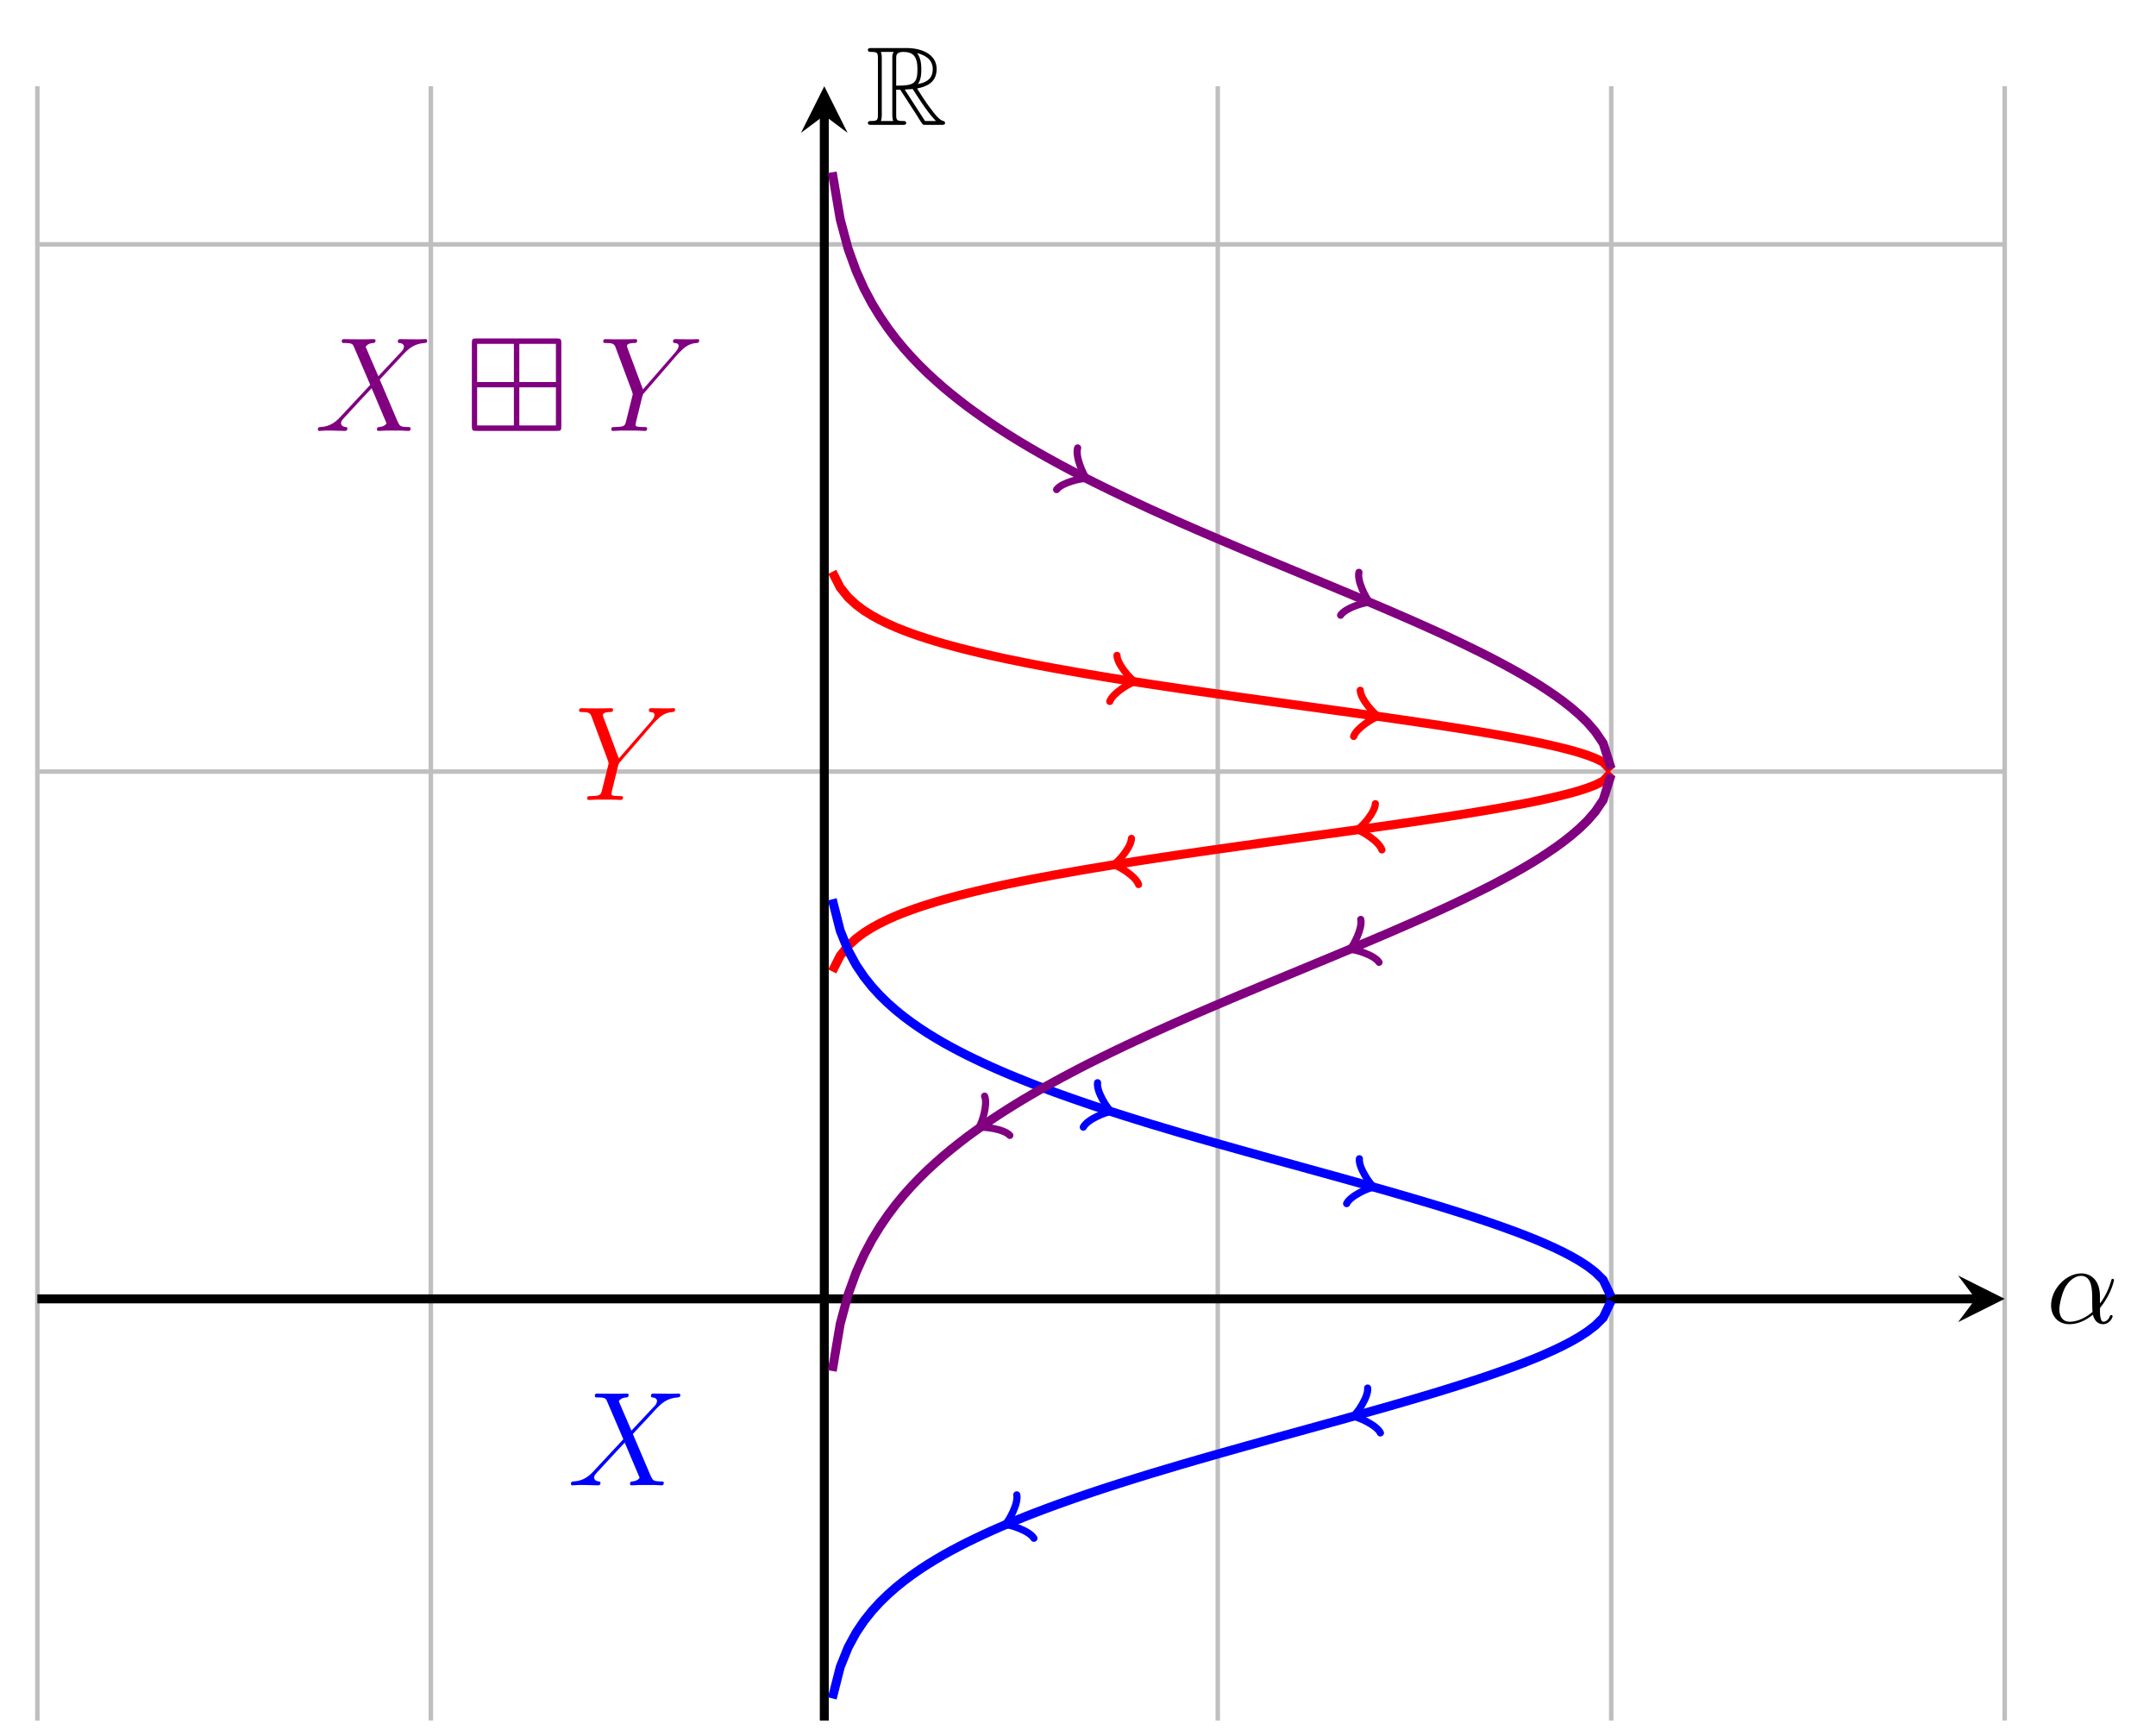
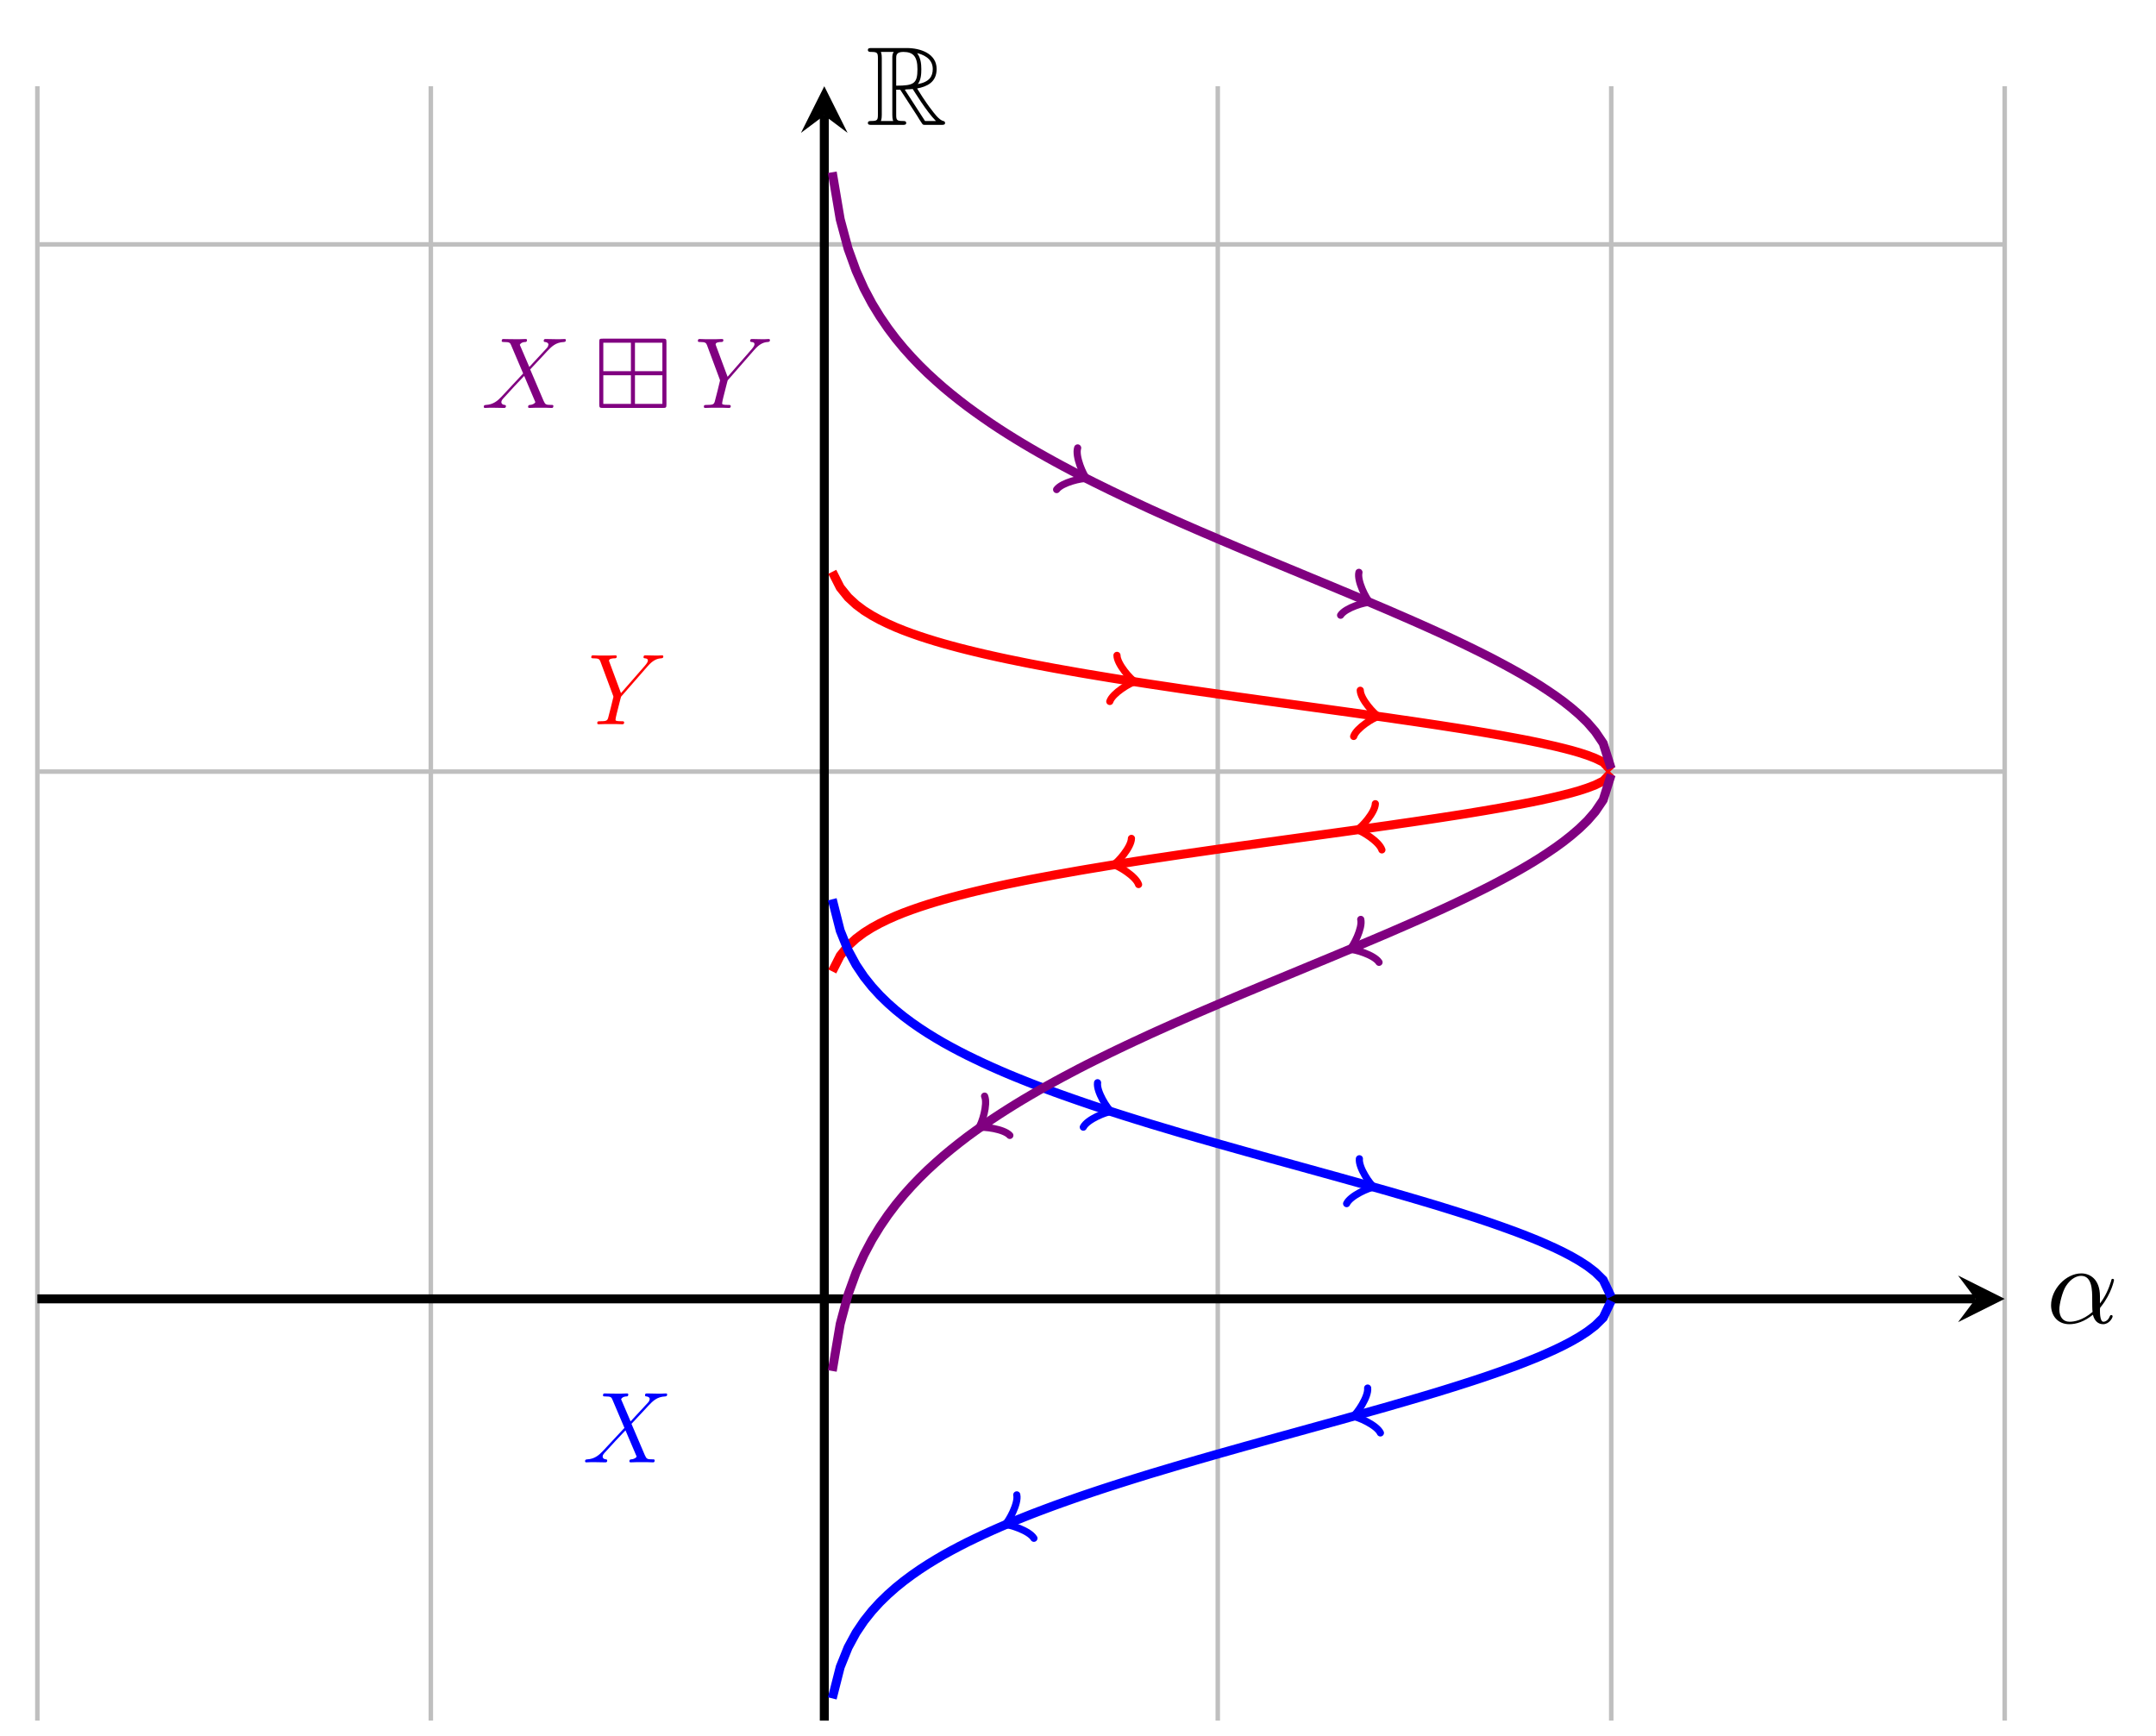
<svg xmlns="http://www.w3.org/2000/svg" xmlns:xlink="http://www.w3.org/1999/xlink" width="415.475" height="334.421" viewBox="0 0 191.61 152.401">
  <defs>
    <g>
      <g id="glyph-0-0">
-         <path d="M 7.031 -6.844 L 7.297 -7.109 C 7.828 -7.656 8.266 -7.781 8.688 -7.812 C 8.828 -7.828 8.922 -7.844 8.922 -8.047 C 8.922 -8.156 8.812 -8.156 8.781 -8.156 C 8.641 -8.156 8.484 -8.141 8.344 -8.141 L 7.859 -8.141 C 7.5 -8.141 7.141 -8.156 6.797 -8.156 C 6.719 -8.156 6.594 -8.156 6.594 -7.938 C 6.594 -7.828 6.703 -7.812 6.734 -7.812 C 7.094 -7.797 7.094 -7.609 7.094 -7.547 C 7.094 -7.406 7 -7.234 6.766 -6.953 L 3.922 -3.688 L 2.562 -7.328 C 2.5 -7.5 2.5 -7.516 2.5 -7.547 C 2.5 -7.797 2.984 -7.812 3.125 -7.812 C 3.281 -7.812 3.406 -7.812 3.406 -8.031 C 3.406 -8.156 3.297 -8.156 3.234 -8.156 C 3.031 -8.156 2.781 -8.141 2.578 -8.141 L 1.25 -8.141 C 1.047 -8.141 0.812 -8.156 0.609 -8.156 C 0.531 -8.156 0.391 -8.156 0.391 -7.938 C 0.391 -7.812 0.5 -7.812 0.688 -7.812 C 1.266 -7.812 1.375 -7.703 1.484 -7.438 L 2.969 -3.453 C 2.969 -3.422 3.016 -3.281 3.016 -3.25 C 3.016 -3.219 2.422 -0.859 2.391 -0.734 C 2.297 -0.422 2.172 -0.359 1.406 -0.344 C 1.203 -0.344 1.109 -0.344 1.109 -0.125 C 1.109 0 1.25 0 1.281 0 C 1.5 0 1.75 -0.031 1.969 -0.031 L 3.375 -0.031 C 3.594 -0.031 3.844 0 4.062 0 C 4.141 0 4.297 0 4.297 -0.219 C 4.297 -0.344 4.203 -0.344 4 -0.344 C 3.266 -0.344 3.266 -0.438 3.266 -0.562 C 3.266 -0.641 3.359 -1.031 3.422 -1.266 L 3.844 -2.984 C 3.922 -3.234 3.922 -3.266 4.031 -3.375 Z M 7.031 -6.844 " />
+         <path d="M 5.281 -5.125 L 5.484 -5.344 C 5.875 -5.734 6.203 -5.844 6.516 -5.859 C 6.625 -5.875 6.703 -5.891 6.703 -6.031 C 6.703 -6.125 6.609 -6.125 6.594 -6.125 C 6.484 -6.125 6.375 -6.109 6.266 -6.109 L 5.891 -6.109 C 5.625 -6.109 5.359 -6.125 5.109 -6.125 C 5.047 -6.125 4.938 -6.125 4.938 -5.953 C 4.938 -5.875 5.031 -5.859 5.062 -5.859 C 5.328 -5.844 5.328 -5.719 5.328 -5.656 C 5.328 -5.562 5.25 -5.422 5.078 -5.219 L 2.938 -2.766 L 1.922 -5.5 C 1.875 -5.625 1.875 -5.641 1.875 -5.656 C 1.875 -5.844 2.25 -5.859 2.344 -5.859 C 2.453 -5.859 2.562 -5.859 2.562 -6.031 C 2.562 -6.125 2.469 -6.125 2.422 -6.125 C 2.266 -6.125 2.094 -6.109 1.938 -6.109 L 0.938 -6.109 C 0.781 -6.109 0.609 -6.125 0.453 -6.125 C 0.391 -6.125 0.297 -6.125 0.297 -5.953 C 0.297 -5.859 0.375 -5.859 0.516 -5.859 C 0.953 -5.859 1.031 -5.781 1.109 -5.578 L 2.219 -2.594 C 2.234 -2.562 2.266 -2.469 2.266 -2.438 C 2.266 -2.406 1.828 -0.641 1.797 -0.562 C 1.719 -0.312 1.625 -0.266 1.062 -0.266 C 0.906 -0.266 0.828 -0.266 0.828 -0.094 C 0.828 0 0.938 0 0.953 0 C 1.125 0 1.312 -0.016 1.484 -0.016 L 2.531 -0.016 C 2.703 -0.016 2.891 0 3.047 0 C 3.109 0 3.219 0 3.219 -0.156 C 3.219 -0.266 3.156 -0.266 3 -0.266 C 2.453 -0.266 2.453 -0.328 2.453 -0.422 C 2.453 -0.484 2.516 -0.766 2.562 -0.953 L 2.891 -2.25 C 2.938 -2.438 2.938 -2.453 3.016 -2.531 Z M 5.281 -5.125 " />
      </g>
      <g id="glyph-0-1">
-         <path d="M 5.672 -4.859 L 4.547 -7.469 C 4.703 -7.75 5.062 -7.812 5.219 -7.812 C 5.281 -7.812 5.422 -7.828 5.422 -8.031 C 5.422 -8.156 5.312 -8.156 5.234 -8.156 C 5.031 -8.156 4.797 -8.141 4.594 -8.141 L 3.891 -8.141 C 3.172 -8.141 2.641 -8.156 2.625 -8.156 C 2.531 -8.156 2.422 -8.156 2.422 -7.938 C 2.422 -7.812 2.516 -7.812 2.672 -7.812 C 3.375 -7.812 3.422 -7.703 3.531 -7.406 L 4.953 -4.094 L 2.359 -1.312 C 1.938 -0.844 1.422 -0.391 0.531 -0.344 C 0.391 -0.328 0.297 -0.328 0.297 -0.125 C 0.297 -0.078 0.312 0 0.438 0 C 0.609 0 0.781 -0.031 0.953 -0.031 L 1.516 -0.031 C 1.906 -0.031 2.312 0 2.688 0 C 2.766 0 2.922 0 2.922 -0.219 C 2.922 -0.328 2.828 -0.344 2.766 -0.344 C 2.516 -0.375 2.359 -0.5 2.359 -0.688 C 2.359 -0.891 2.516 -1.047 2.859 -1.406 L 3.922 -2.562 C 4.188 -2.828 4.812 -3.531 5.078 -3.797 L 6.328 -0.844 C 6.344 -0.828 6.391 -0.703 6.391 -0.688 C 6.391 -0.578 6.125 -0.375 5.75 -0.344 C 5.672 -0.344 5.547 -0.328 5.547 -0.125 C 5.547 0 5.672 0 5.719 0 C 5.922 0 6.172 -0.031 6.375 -0.031 L 7.688 -0.031 C 7.906 -0.031 8.125 0 8.328 0 C 8.422 0 8.547 0 8.547 -0.234 C 8.547 -0.344 8.422 -0.344 8.312 -0.344 C 7.609 -0.359 7.578 -0.422 7.375 -0.859 L 5.797 -4.562 L 7.312 -6.188 C 7.438 -6.312 7.703 -6.609 7.812 -6.734 C 8.328 -7.266 8.812 -7.75 9.781 -7.812 C 9.891 -7.828 10.016 -7.828 10.016 -8.031 C 10.016 -8.156 9.906 -8.156 9.859 -8.156 C 9.688 -8.156 9.516 -8.141 9.344 -8.141 L 8.797 -8.141 C 8.422 -8.141 8 -8.156 7.625 -8.156 C 7.547 -8.156 7.406 -8.156 7.406 -7.953 C 7.406 -7.828 7.484 -7.812 7.547 -7.812 C 7.75 -7.797 7.953 -7.703 7.953 -7.469 L 7.938 -7.453 C 7.922 -7.359 7.906 -7.25 7.766 -7.094 Z M 5.672 -4.859 " />
+         <path d="M 4.266 -3.641 L 3.422 -5.609 C 3.531 -5.828 3.797 -5.859 3.906 -5.859 C 3.969 -5.859 4.062 -5.875 4.062 -6.031 C 4.062 -6.125 3.984 -6.125 3.922 -6.125 C 3.781 -6.125 3.594 -6.109 3.438 -6.109 L 2.922 -6.109 C 2.375 -6.109 1.984 -6.125 1.969 -6.125 C 1.906 -6.125 1.812 -6.125 1.812 -5.953 C 1.812 -5.859 1.891 -5.859 2.016 -5.859 C 2.531 -5.859 2.562 -5.781 2.656 -5.562 L 3.719 -3.062 L 1.781 -0.984 C 1.453 -0.641 1.062 -0.297 0.406 -0.266 C 0.297 -0.25 0.219 -0.25 0.219 -0.094 C 0.219 -0.062 0.234 0 0.328 0 C 0.453 0 0.594 -0.016 0.719 -0.016 L 1.141 -0.016 C 1.422 -0.016 1.734 0 2.016 0 C 2.078 0 2.188 0 2.188 -0.156 C 2.188 -0.25 2.125 -0.266 2.078 -0.266 C 1.891 -0.281 1.781 -0.375 1.781 -0.516 C 1.781 -0.672 1.891 -0.781 2.141 -1.047 L 2.938 -1.922 C 3.141 -2.125 3.609 -2.641 3.812 -2.844 L 4.75 -0.641 C 4.766 -0.625 4.797 -0.531 4.797 -0.516 C 4.797 -0.438 4.594 -0.281 4.312 -0.266 C 4.266 -0.266 4.156 -0.25 4.156 -0.094 C 4.156 0 4.25 0 4.297 0 C 4.453 0 4.625 -0.016 4.781 -0.016 L 5.766 -0.016 C 5.922 -0.016 6.094 0 6.25 0 C 6.312 0 6.406 0 6.406 -0.172 C 6.406 -0.266 6.328 -0.266 6.25 -0.266 C 5.703 -0.266 5.688 -0.312 5.531 -0.641 L 4.344 -3.422 L 5.484 -4.641 C 5.578 -4.734 5.781 -4.953 5.859 -5.047 C 6.25 -5.453 6.609 -5.828 7.344 -5.859 C 7.422 -5.875 7.516 -5.875 7.516 -6.031 C 7.516 -6.125 7.438 -6.125 7.406 -6.125 C 7.281 -6.125 7.141 -6.109 7.016 -6.109 L 6.594 -6.109 C 6.312 -6.109 6 -6.125 5.719 -6.125 C 5.656 -6.125 5.547 -6.125 5.547 -5.969 C 5.547 -5.875 5.609 -5.859 5.672 -5.859 C 5.812 -5.844 5.969 -5.781 5.969 -5.609 L 5.953 -5.594 C 5.953 -5.531 5.922 -5.438 5.828 -5.328 Z M 4.266 -3.641 " />
      </g>
      <g id="glyph-1-0">
-         <path d="M 8.625 -7.797 C 8.625 -8.156 8.578 -8.219 8.203 -8.219 L 1.094 -8.219 C 0.719 -8.219 0.672 -8.172 0.672 -7.797 L 0.672 -0.438 C 0.672 -0.047 0.703 0 1.094 0 L 8.188 0 C 8.578 0 8.625 -0.031 8.625 -0.422 Z M 1.141 -4.344 L 1.141 -7.734 L 4.406 -7.734 L 4.406 -4.344 Z M 8.141 -7.734 L 8.141 -4.344 L 4.891 -4.344 L 4.891 -7.734 Z M 1.141 -0.484 L 1.141 -3.875 L 4.406 -3.875 L 4.406 -0.484 Z M 8.141 -3.875 L 8.141 -0.484 L 4.891 -0.484 L 4.891 -3.875 Z M 8.141 -3.875 " />
+         <path d="M 6.469 -5.844 C 6.469 -6.125 6.438 -6.156 6.156 -6.156 L 0.812 -6.156 C 0.531 -6.156 0.5 -6.141 0.5 -5.844 L 0.5 -0.328 C 0.5 -0.031 0.531 0 0.828 0 L 6.141 0 C 6.438 0 6.469 -0.031 6.469 -0.312 Z M 0.859 -3.266 L 0.859 -5.797 L 3.312 -5.797 L 3.312 -3.266 Z M 6.109 -5.797 L 6.109 -3.266 L 3.672 -3.266 L 3.672 -5.797 Z M 0.859 -0.359 L 0.859 -2.906 L 3.312 -2.906 L 3.312 -0.359 Z M 6.109 -2.906 L 6.109 -0.359 L 3.672 -0.359 L 3.672 -2.906 Z M 6.109 -2.906 " />
      </g>
      <g id="glyph-2-0">
        <path d="M 4.75 -2.359 C 4.75 -3.922 3.828 -4.406 3.094 -4.406 C 1.719 -4.406 0.406 -2.984 0.406 -1.578 C 0.406 -0.641 1 0.109 2.031 0.109 C 2.656 0.109 3.375 -0.125 4.125 -0.734 C 4.25 -0.203 4.578 0.109 5.031 0.109 C 5.562 0.109 5.875 -0.438 5.875 -0.594 C 5.875 -0.672 5.812 -0.703 5.75 -0.703 C 5.688 -0.703 5.656 -0.672 5.625 -0.594 C 5.438 -0.109 5.078 -0.109 5.062 -0.109 C 4.75 -0.109 4.75 -0.891 4.75 -1.125 C 4.75 -1.328 4.75 -1.359 4.859 -1.469 C 5.797 -2.656 6 -3.812 6 -3.812 C 6 -3.844 5.984 -3.922 5.875 -3.922 C 5.781 -3.922 5.781 -3.891 5.734 -3.703 C 5.547 -3.078 5.219 -2.328 4.75 -1.734 Z M 4.094 -0.984 C 3.203 -0.219 2.438 -0.109 2.047 -0.109 C 1.453 -0.109 1.141 -0.562 1.141 -1.203 C 1.141 -1.688 1.406 -2.766 1.719 -3.266 C 2.188 -4 2.734 -4.188 3.078 -4.188 C 4.062 -4.188 4.062 -2.875 4.062 -2.109 C 4.062 -1.734 4.062 -1.156 4.094 -0.984 Z M 4.094 -0.984 " />
      </g>
      <g id="glyph-3-0">
        <path d="M 2.672 -3.125 L 3.031 -3.125 L 4.531 -0.812 C 4.625 -0.656 4.859 -0.266 4.969 -0.125 C 5.047 0 5.078 0 5.297 0 L 6.672 0 C 6.859 0 7.016 0 7.016 -0.172 C 7.016 -0.266 6.953 -0.328 6.859 -0.344 C 6.484 -0.422 6 -1.094 5.766 -1.406 C 5.688 -1.5 5.188 -2.156 4.531 -3.234 C 5.406 -3.406 6.266 -3.781 6.266 -4.969 C 6.266 -6.344 4.812 -6.828 3.625 -6.828 L 0.5 -6.828 C 0.312 -6.828 0.156 -6.828 0.156 -6.656 C 0.156 -6.484 0.344 -6.484 0.422 -6.484 C 1 -6.484 1.047 -6.406 1.047 -5.906 L 1.047 -0.922 C 1.047 -0.422 1 -0.344 0.422 -0.344 C 0.344 -0.344 0.156 -0.344 0.156 -0.172 C 0.156 0 0.312 0 0.5 0 L 3.234 0 C 3.406 0 3.562 0 3.562 -0.172 C 3.562 -0.344 3.391 -0.344 3.281 -0.344 C 2.719 -0.344 2.672 -0.422 2.672 -0.922 Z M 4.594 -3.625 C 4.875 -3.984 4.906 -4.516 4.906 -4.953 C 4.906 -5.438 4.844 -5.969 4.531 -6.375 C 4.938 -6.281 5.922 -5.969 5.922 -4.969 C 5.922 -4.312 5.625 -3.812 4.594 -3.625 Z M 2.672 -5.938 C 2.672 -6.156 2.672 -6.484 3.297 -6.484 C 4.141 -6.484 4.562 -6.125 4.562 -4.953 C 4.562 -3.672 4.25 -3.484 2.672 -3.484 Z M 1.312 -0.344 C 1.391 -0.531 1.391 -0.812 1.391 -0.891 L 1.391 -5.938 C 1.391 -6.031 1.391 -6.297 1.312 -6.484 L 2.453 -6.484 C 2.328 -6.312 2.328 -6.125 2.328 -5.969 L 2.328 -0.891 C 2.328 -0.797 2.328 -0.531 2.406 -0.344 Z M 3.438 -3.125 C 3.516 -3.141 3.547 -3.156 3.625 -3.156 C 3.781 -3.156 4 -3.172 4.141 -3.188 C 4.297 -2.953 5.375 -1.172 6.203 -0.344 L 5.234 -0.344 Z M 3.438 -3.125 " />
      </g>
    </g>
    <clipPath id="clip-0">
      <path clip-rule="nonzero" d="M 3 6 L 179 6 L 179 152.402 L 3 152.402 Z M 3 6 " />
    </clipPath>
    <clipPath id="clip-1">
      <path clip-rule="nonzero" d="M 72 8 L 74 8 L 74 152.402 L 72 152.402 Z M 72 8 " />
    </clipPath>
    <clipPath id="clip-2">
      <path clip-rule="nonzero" d="M 62 103 L 155 103 L 155 152.004 L 62 152.004 Z M 62 103 " />
    </clipPath>
    <clipPath id="clip-3">
      <path clip-rule="nonzero" d="M 62 6.75 L 155 6.75 L 155 79 L 62 79 Z M 62 6.75 " />
    </clipPath>
  </defs>
  <g clip-path="url(#clip-0)">
    <path fill="none" stroke-width="0.399" stroke-linecap="butt" stroke-linejoin="miter" stroke="rgb(75%, 75%, 75%)" stroke-opacity="1" stroke-miterlimit="10" d="M -0.001 -0.002 L -0.001 145.252 M 34.968 -0.002 L 34.968 145.252 M 104.906 -0.002 L 104.906 145.252 M 139.874 -0.002 L 139.874 145.252 M 174.843 -0.002 L 174.843 145.252 " transform="matrix(1, 0, 0, -1, 3.321, 152.002)" />
  </g>
  <path fill="none" stroke-width="0.399" stroke-linecap="butt" stroke-linejoin="miter" stroke="rgb(75%, 75%, 75%)" stroke-opacity="1" stroke-miterlimit="10" d="M -0.001 84.342 L 174.843 84.342 M -0.001 131.197 L 174.843 131.197 " transform="matrix(1, 0, 0, -1, 3.321, 152.002)" />
  <path fill="none" stroke-width="0.797" stroke-linecap="butt" stroke-linejoin="miter" stroke="rgb(0%, 0%, 0%)" stroke-opacity="1" stroke-miterlimit="10" d="M -0.001 37.482 L 172.253 37.482 " transform="matrix(1, 0, 0, -1, 3.321, 152.002)" />
  <path fill-rule="nonzero" fill="rgb(0%, 0%, 0%)" fill-opacity="1" d="M 178.164 114.52 L 174.02 112.445 L 175.574 114.52 L 174.02 116.59 " />
  <g clip-path="url(#clip-1)">
    <path fill="none" stroke-width="0.797" stroke-linecap="butt" stroke-linejoin="miter" stroke="rgb(0%, 0%, 0%)" stroke-opacity="1" stroke-miterlimit="10" d="M 69.937 -0.002 L 69.937 142.662 " transform="matrix(1, 0, 0, -1, 3.321, 152.002)" />
  </g>
  <path fill-rule="nonzero" fill="rgb(0%, 0%, 0%)" fill-opacity="1" d="M 73.258 6.75 L 71.184 10.895 L 73.258 9.34 L 75.328 10.895 " />
  <path fill="none" stroke-width="0.797" stroke-linecap="butt" stroke-linejoin="miter" stroke="rgb(100%, 0%, 0%)" stroke-opacity="1" stroke-miterlimit="10" d="M 70.644 102.096 L 71.351 100.701 L 72.054 99.83 L 72.761 99.178 L 73.468 98.65 L 74.175 98.209 L 74.882 97.822 L 75.589 97.479 L 76.292 97.166 L 76.999 96.881 L 77.706 96.619 L 78.413 96.373 L 79.12 96.143 L 79.827 95.924 L 80.531 95.717 L 81.238 95.522 L 81.945 95.334 L 82.652 95.154 L 83.359 94.982 L 84.066 94.814 L 84.769 94.654 L 85.476 94.498 L 86.183 94.346 L 87.597 94.057 L 88.304 93.916 L 89.007 93.783 L 90.421 93.518 L 91.835 93.268 L 92.538 93.143 L 93.245 93.022 L 95.367 92.67 L 96.074 92.557 L 96.777 92.447 L 97.484 92.334 L 98.898 92.115 L 100.312 91.904 L 101.015 91.799 L 101.722 91.693 L 104.55 91.287 L 105.253 91.186 L 105.96 91.088 L 106.667 90.986 L 108.081 90.791 L 108.788 90.689 L 109.492 90.592 L 112.32 90.201 L 113.023 90.104 L 116.558 89.615 L 117.261 89.518 L 117.968 89.416 L 118.675 89.318 L 119.382 89.217 L 120.089 89.119 L 120.796 89.014 L 121.499 88.912 L 122.206 88.811 L 124.327 88.494 L 125.034 88.385 L 125.738 88.275 L 126.445 88.166 L 127.152 88.053 L 128.566 87.818 L 129.273 87.697 L 129.976 87.576 L 131.39 87.318 L 132.097 87.186 L 132.804 87.045 L 133.511 86.9 L 134.214 86.744 L 134.921 86.584 L 135.628 86.412 L 136.335 86.229 L 137.042 86.025 L 137.749 85.795 L 138.452 85.525 L 139.159 85.182 L 139.867 84.432 " transform="matrix(1, 0, 0, -1, 3.321, 152.002)" />
  <path fill="none" stroke-width="0.638" stroke-linecap="round" stroke-linejoin="round" stroke="rgb(100%, 0%, 0%)" stroke-opacity="1" stroke-miterlimit="10" d="M -1.554 2.072 C -1.425 1.297 0.001 0.131 0.389 0.001 C 0.002 -0.13 -1.426 -1.297 -1.555 -2.072 " transform="matrix(0.98811, 0.15341, 0.15341, -0.98811, 100.4869, 59.61736)" />
  <path fill="none" stroke-width="0.638" stroke-linecap="round" stroke-linejoin="round" stroke="rgb(100%, 0%, 0%)" stroke-opacity="1" stroke-miterlimit="10" d="M -1.552 2.072 C -1.426 1.293 -0.002 0.13 0.388 0 C -0 -0.13 -1.425 -1.295 -1.555 -2.071 " transform="matrix(0.99002, 0.14072, 0.14072, -0.99002, 122.1358, 62.70349)" />
  <path fill="none" stroke-width="0.797" stroke-linecap="butt" stroke-linejoin="miter" stroke="rgb(100%, 0%, 0%)" stroke-opacity="1" stroke-miterlimit="10" d="M 70.644 66.584 L 71.351 67.979 L 72.054 68.854 L 72.761 69.502 L 73.468 70.029 L 74.175 70.471 L 74.882 70.857 L 75.589 71.201 L 76.292 71.514 L 76.999 71.799 L 77.706 72.061 L 78.413 72.307 L 79.12 72.537 L 79.827 72.756 L 80.531 72.963 L 81.238 73.158 L 81.945 73.346 L 82.652 73.525 L 83.359 73.697 L 84.066 73.865 L 84.769 74.025 L 85.476 74.182 L 86.183 74.334 L 87.597 74.623 L 88.304 74.764 L 89.007 74.897 L 90.421 75.162 L 91.835 75.412 L 92.538 75.537 L 93.245 75.658 L 95.367 76.01 L 96.074 76.123 L 96.777 76.232 L 97.484 76.346 L 98.898 76.564 L 100.312 76.775 L 101.015 76.881 L 101.722 76.986 L 104.55 77.393 L 105.253 77.494 L 105.96 77.592 L 106.667 77.693 L 108.081 77.889 L 108.788 77.99 L 109.492 78.088 L 112.32 78.479 L 113.023 78.576 L 116.558 79.064 L 117.261 79.162 L 117.968 79.264 L 118.675 79.361 L 119.382 79.463 L 120.089 79.561 L 120.796 79.666 L 121.499 79.768 L 122.206 79.869 L 124.327 80.186 L 125.034 80.295 L 125.738 80.404 L 126.445 80.514 L 127.152 80.627 L 128.566 80.861 L 129.273 80.982 L 129.976 81.104 L 131.39 81.361 L 132.097 81.494 L 132.804 81.635 L 133.511 81.779 L 134.214 81.936 L 134.921 82.096 L 135.628 82.268 L 136.335 82.451 L 137.042 82.654 L 137.749 82.885 L 138.452 83.154 L 139.159 83.502 L 139.867 84.248 " transform="matrix(1, 0, 0, -1, 3.321, 152.002)" />
  <path fill="none" stroke-width="0.638" stroke-linecap="round" stroke-linejoin="round" stroke="rgb(100%, 0%, 0%)" stroke-opacity="1" stroke-miterlimit="10" d="M 1.556 2.074 C 1.424 1.296 0.001 0.129 -0.387 -0 C 0.001 -0.128 1.425 -1.294 1.553 -2.073 " transform="matrix(0.98811, -0.15341, -0.15341, -0.98811, 99.33511, 75.88556)" />
  <path fill="none" stroke-width="0.638" stroke-linecap="round" stroke-linejoin="round" stroke="rgb(100%, 0%, 0%)" stroke-opacity="1" stroke-miterlimit="10" d="M 1.556 2.071 C 1.426 1.296 0.001 0.13 -0.388 -0.001 C -0 -0.131 1.424 -1.296 1.555 -2.072 " transform="matrix(0.99002, -0.14072, -0.14072, -0.99002, 120.9818, 72.78464)" />
  <g fill="rgb(100%, 0%, 0%)" fill-opacity="1">
-     <use xlink:href="#glyph-0-0" x="51.076" y="70.181" />
+     <use xlink:href="#glyph-0-0" x="52.25" y="63.453" />
  </g>
  <path fill="none" stroke-width="0.797" stroke-linecap="butt" stroke-linejoin="miter" stroke="rgb(0%, 0%, 100%)" stroke-opacity="1" stroke-miterlimit="10" d="M 70.644 72.994 L 71.351 70.209 L 72.054 68.463 L 72.761 67.158 L 73.468 66.107 L 74.175 65.221 L 74.882 64.447 L 75.589 63.76 L 76.292 63.139 L 76.999 62.568 L 77.706 62.041 L 78.413 61.549 L 79.12 61.088 L 79.827 60.654 L 80.531 60.24 L 81.238 59.85 L 81.945 59.475 L 82.652 59.115 L 83.359 58.772 L 84.066 58.436 L 84.769 58.115 L 85.476 57.803 L 86.183 57.498 L 86.89 57.205 L 87.597 56.92 L 88.304 56.639 L 89.007 56.369 L 89.714 56.104 L 90.421 55.842 L 91.128 55.588 L 91.835 55.338 L 92.538 55.092 L 93.245 54.85 L 93.952 54.611 L 94.659 54.377 L 95.367 54.147 L 96.074 53.92 L 96.777 53.697 L 97.484 53.475 L 98.898 53.037 L 100.312 52.615 L 101.015 52.404 L 101.722 52.193 L 102.429 51.99 L 103.136 51.783 L 104.55 51.377 L 105.253 51.178 L 107.374 50.58 L 108.081 50.385 L 108.788 50.186 L 109.492 49.99 L 112.32 49.209 L 113.023 49.014 L 115.851 48.232 L 116.558 48.033 L 117.261 47.838 L 120.089 47.041 L 120.796 46.834 L 121.499 46.631 L 122.913 46.217 L 124.327 45.795 L 125.034 45.576 L 125.738 45.357 L 126.445 45.135 L 127.152 44.908 L 127.859 44.678 L 128.566 44.443 L 129.273 44.201 L 129.976 43.955 L 130.683 43.701 L 131.39 43.443 L 132.097 43.174 L 132.804 42.893 L 133.511 42.604 L 134.214 42.295 L 134.921 41.975 L 135.628 41.631 L 136.335 41.26 L 137.042 40.854 L 137.749 40.397 L 138.452 39.857 L 139.159 39.162 L 139.867 37.666 " transform="matrix(1, 0, 0, -1, 3.321, 152.002)" />
  <path fill="none" stroke-width="0.638" stroke-linecap="round" stroke-linejoin="round" stroke="rgb(0%, 0%, 100%)" stroke-opacity="1" stroke-miterlimit="10" d="M -1.553 2.071 C -1.424 1.296 0.002 0.129 0.388 -0.001 C -0.001 -0.13 -1.425 -1.293 -1.552 -2.073 " transform="matrix(0.95206, 0.30579, 0.30579, -0.95206, 98.38876, 97.75906)" />
  <path fill="none" stroke-width="0.638" stroke-linecap="round" stroke-linejoin="round" stroke="rgb(0%, 0%, 100%)" stroke-opacity="1" stroke-miterlimit="10" d="M -1.553 2.072 C -1.426 1.296 -0.002 0.129 0.388 0 C -0.001 -0.131 -1.424 -1.295 -1.553 -2.071 " transform="matrix(0.96182, 0.27353, 0.27353, -0.96182, 121.7397, 104.4877)" />
  <g clip-path="url(#clip-2)">
    <path fill="none" stroke-width="0.797" stroke-linecap="butt" stroke-linejoin="miter" stroke="rgb(0%, 0%, 100%)" stroke-opacity="1" stroke-miterlimit="10" d="M 70.644 1.975 L 71.351 4.76 L 72.054 6.506 L 72.761 7.811 L 73.468 8.861 L 74.175 9.748 L 74.882 10.522 L 75.589 11.209 L 76.292 11.83 L 76.999 12.4 L 77.706 12.928 L 78.413 13.42 L 79.12 13.881 L 79.827 14.315 L 80.531 14.729 L 81.238 15.119 L 81.945 15.494 L 82.652 15.854 L 83.359 16.197 L 84.066 16.533 L 84.769 16.854 L 85.476 17.166 L 86.183 17.471 L 86.89 17.764 L 87.597 18.049 L 88.304 18.33 L 89.007 18.6 L 89.714 18.865 L 90.421 19.127 L 91.128 19.381 L 91.835 19.631 L 92.538 19.877 L 93.245 20.119 L 93.952 20.357 L 94.659 20.592 L 95.367 20.822 L 96.074 21.049 L 96.777 21.272 L 97.484 21.494 L 98.898 21.932 L 100.312 22.354 L 101.015 22.564 L 101.722 22.775 L 102.429 22.979 L 103.136 23.186 L 104.55 23.592 L 105.253 23.791 L 107.374 24.389 L 108.081 24.584 L 108.788 24.783 L 109.492 24.979 L 112.32 25.76 L 113.023 25.955 L 115.851 26.736 L 116.558 26.936 L 117.261 27.131 L 120.089 27.928 L 120.796 28.135 L 121.499 28.338 L 122.913 28.752 L 124.327 29.174 L 125.034 29.393 L 125.738 29.611 L 126.445 29.834 L 127.152 30.061 L 127.859 30.291 L 128.566 30.525 L 129.273 30.768 L 129.976 31.014 L 130.683 31.268 L 131.39 31.525 L 132.097 31.795 L 132.804 32.076 L 133.511 32.365 L 134.214 32.674 L 134.921 32.994 L 135.628 33.338 L 136.335 33.709 L 137.042 34.115 L 137.749 34.572 L 138.452 35.111 L 139.159 35.807 L 139.867 37.303 " transform="matrix(1, 0, 0, -1, 3.321, 152.002)" />
  </g>
  <path fill="none" stroke-width="0.638" stroke-linecap="round" stroke-linejoin="round" stroke="rgb(0%, 0%, 100%)" stroke-opacity="1" stroke-miterlimit="10" d="M 1.553 2.074 C 1.426 1.296 -0.001 0.129 -0.387 0.001 C -0.002 -0.13 1.424 -1.294 1.553 -2.072 " transform="matrix(0.93002, -0.36737, -0.36737, -0.93002, 89.68085, 134.4404)" />
  <path fill="none" stroke-width="0.638" stroke-linecap="round" stroke-linejoin="round" stroke="rgb(0%, 0%, 100%)" stroke-opacity="1" stroke-miterlimit="10" d="M 1.554 2.071 C 1.423 1.296 -0.001 0.129 -0.387 -0 C -0.002 -0.13 1.425 -1.296 1.554 -2.071 " transform="matrix(0.96182, -0.27353, -0.27353, -0.96182, 120.6186, 124.8663)" />
  <g clip-path="url(#clip-3)">
    <path fill="none" stroke-width="0.797" stroke-linecap="butt" stroke-linejoin="miter" stroke="rgb(50%, 0%, 50%)" stroke-opacity="1" stroke-miterlimit="10" d="M 70.644 137.607 L 71.351 133.424 L 72.054 130.807 L 72.761 128.854 L 73.468 127.275 L 74.175 125.943 L 74.882 124.787 L 75.589 123.752 L 76.292 122.818 L 76.999 121.963 L 77.706 121.174 L 78.413 120.436 L 79.12 119.744 L 79.827 119.096 L 80.531 118.475 L 81.238 117.889 L 81.945 117.326 L 82.652 116.783 L 83.359 116.268 L 84.066 115.768 L 84.769 115.283 L 85.476 114.814 L 86.183 114.361 L 86.89 113.92 L 87.597 113.49 L 88.304 113.072 L 89.007 112.666 L 89.714 112.268 L 90.421 111.877 L 91.128 111.494 L 91.835 111.119 L 92.538 110.748 L 93.245 110.385 L 93.952 110.029 L 95.367 109.334 L 96.074 108.994 L 96.777 108.658 L 97.484 108.326 L 98.898 107.67 L 99.605 107.35 L 100.312 107.033 L 101.015 106.717 L 101.722 106.404 L 103.136 105.787 L 103.843 105.482 L 104.55 105.182 L 105.253 104.881 L 106.667 104.279 L 107.374 103.982 L 108.081 103.689 L 108.788 103.393 L 109.492 103.1 L 112.32 101.928 L 113.023 101.635 L 115.144 100.756 L 115.851 100.459 L 116.558 100.166 L 117.261 99.869 L 118.675 99.275 L 120.089 98.674 L 120.796 98.365 L 121.499 98.061 L 122.206 97.752 L 122.913 97.439 L 123.62 97.123 L 124.327 96.803 L 125.034 96.479 L 125.738 96.15 L 126.445 95.814 L 127.152 95.475 L 127.859 95.127 L 128.566 94.775 L 129.273 94.416 L 129.976 94.045 L 130.683 93.666 L 131.39 93.275 L 132.097 92.873 L 132.804 92.455 L 133.511 92.018 L 134.214 91.557 L 134.921 91.076 L 135.628 90.561 L 136.335 90.002 L 137.042 89.393 L 137.749 88.709 L 138.452 87.9 L 139.159 86.857 L 139.867 84.611 " transform="matrix(1, 0, 0, -1, 3.321, 152.002)" />
  </g>
  <path fill="none" stroke-width="0.638" stroke-linecap="round" stroke-linejoin="round" stroke="rgb(50%, 0%, 50%)" stroke-opacity="1" stroke-miterlimit="10" d="M -1.552 2.072 C -1.424 1.297 -0 0.13 0.388 0.001 C -0.001 -0.129 -1.425 -1.297 -1.555 -2.072 " transform="matrix(0.89294, 0.45007, 0.45007, -0.89294, 96.22691, 41.44379)" />
  <path fill="none" stroke-width="0.638" stroke-linecap="round" stroke-linejoin="round" stroke="rgb(50%, 0%, 50%)" stroke-opacity="1" stroke-miterlimit="10" d="M -1.552 2.071 C -1.424 1.294 -0.002 0.129 0.389 -0.001 C -0.002 -0.13 -1.425 -1.293 -1.556 -2.071 " transform="matrix(0.91977, 0.39236, 0.39236, -0.91977, 121.3883, 52.46735)" />
  <g fill="rgb(50%, 0%, 50%)" fill-opacity="1">
-     <use xlink:href="#glyph-0-1" x="27.952" y="37.383" />
+     <use xlink:href="#glyph-0-1" x="42.775" y="35.34" />
  </g>
  <g fill="rgb(50%, 0%, 50%)" fill-opacity="1">
-     <use xlink:href="#glyph-1-0" x="41.264" y="37.383" />
+     <use xlink:href="#glyph-1-0" x="52.759" y="35.34" />
  </g>
  <g fill="rgb(50%, 0%, 50%)" fill-opacity="1">
-     <use xlink:href="#glyph-0-0" x="53.219" y="37.383" />
+     <use xlink:href="#glyph-0-0" x="61.725" y="35.34" />
  </g>
  <path fill="none" stroke-width="0.797" stroke-linecap="butt" stroke-linejoin="miter" stroke="rgb(50%, 0%, 50%)" stroke-opacity="1" stroke-miterlimit="10" d="M 70.644 31.072 L 71.351 35.256 L 72.054 37.873 L 72.761 39.826 L 73.468 41.404 L 74.175 42.736 L 74.882 43.893 L 75.589 44.928 L 76.292 45.861 L 76.999 46.717 L 77.706 47.506 L 78.413 48.244 L 79.12 48.936 L 79.827 49.584 L 80.531 50.205 L 81.238 50.791 L 81.945 51.354 L 82.652 51.897 L 83.359 52.412 L 84.066 52.912 L 84.769 53.397 L 85.476 53.865 L 86.183 54.318 L 86.89 54.76 L 87.597 55.19 L 88.304 55.607 L 89.007 56.014 L 89.714 56.412 L 90.421 56.803 L 91.128 57.186 L 91.835 57.561 L 92.538 57.932 L 93.245 58.295 L 93.952 58.65 L 95.367 59.346 L 96.074 59.686 L 96.777 60.022 L 97.484 60.354 L 98.898 61.01 L 99.605 61.33 L 100.312 61.647 L 101.015 61.963 L 101.722 62.275 L 103.136 62.893 L 103.843 63.197 L 104.55 63.498 L 105.253 63.799 L 106.667 64.4 L 107.374 64.697 L 108.081 64.99 L 108.788 65.287 L 109.492 65.58 L 112.32 66.752 L 113.023 67.045 L 115.144 67.924 L 115.851 68.221 L 116.558 68.514 L 117.261 68.811 L 118.675 69.404 L 120.089 70.006 L 120.796 70.314 L 121.499 70.619 L 122.206 70.928 L 122.913 71.24 L 123.62 71.557 L 124.327 71.877 L 125.034 72.201 L 125.738 72.529 L 126.445 72.865 L 127.152 73.205 L 127.859 73.553 L 128.566 73.904 L 129.273 74.264 L 129.976 74.635 L 130.683 75.014 L 131.39 75.404 L 132.097 75.807 L 132.804 76.225 L 133.511 76.662 L 134.214 77.123 L 134.921 77.604 L 135.628 78.119 L 136.335 78.678 L 137.042 79.287 L 137.749 79.971 L 138.452 80.779 L 139.159 81.822 L 139.867 84.068 " transform="matrix(1, 0, 0, -1, 3.321, 152.002)" />
  <path fill="none" stroke-width="0.638" stroke-linecap="round" stroke-linejoin="round" stroke="rgb(50%, 0%, 50%)" stroke-opacity="1" stroke-miterlimit="10" d="M 1.553 2.074 C 1.424 1.294 -0.002 0.13 -0.387 0.001 C -0 -0.127 1.424 -1.293 1.554 -2.073 " transform="matrix(0.84131, -0.54045, -0.54045, -0.84131, 87.31802, 99.0883)" />
  <path fill="none" stroke-width="0.638" stroke-linecap="round" stroke-linejoin="round" stroke="rgb(50%, 0%, 50%)" stroke-opacity="1" stroke-miterlimit="10" d="M 1.556 2.073 C 1.424 1.297 0 0.129 -0.39 0.002 C 0 -0.13 1.423 -1.293 1.554 -2.071 " transform="matrix(0.91977, -0.39236, -0.39236, -0.91977, 120.3162, 83.3141)" />
  <g fill="rgb(0%, 0%, 100%)" fill-opacity="1">
-     <use xlink:href="#glyph-0-1" x="50.445" y="131.092" />
+     <use xlink:href="#glyph-0-1" x="51.777" y="129.05" />
  </g>
  <g fill="rgb(0%, 0%, 0%)" fill-opacity="1">
    <use xlink:href="#glyph-2-0" x="181.879" y="116.663" />
  </g>
  <g fill="rgb(0%, 0%, 0%)" fill-opacity="1">
    <use xlink:href="#glyph-3-0" x="76.975" y="10.184" />
  </g>
</svg>
